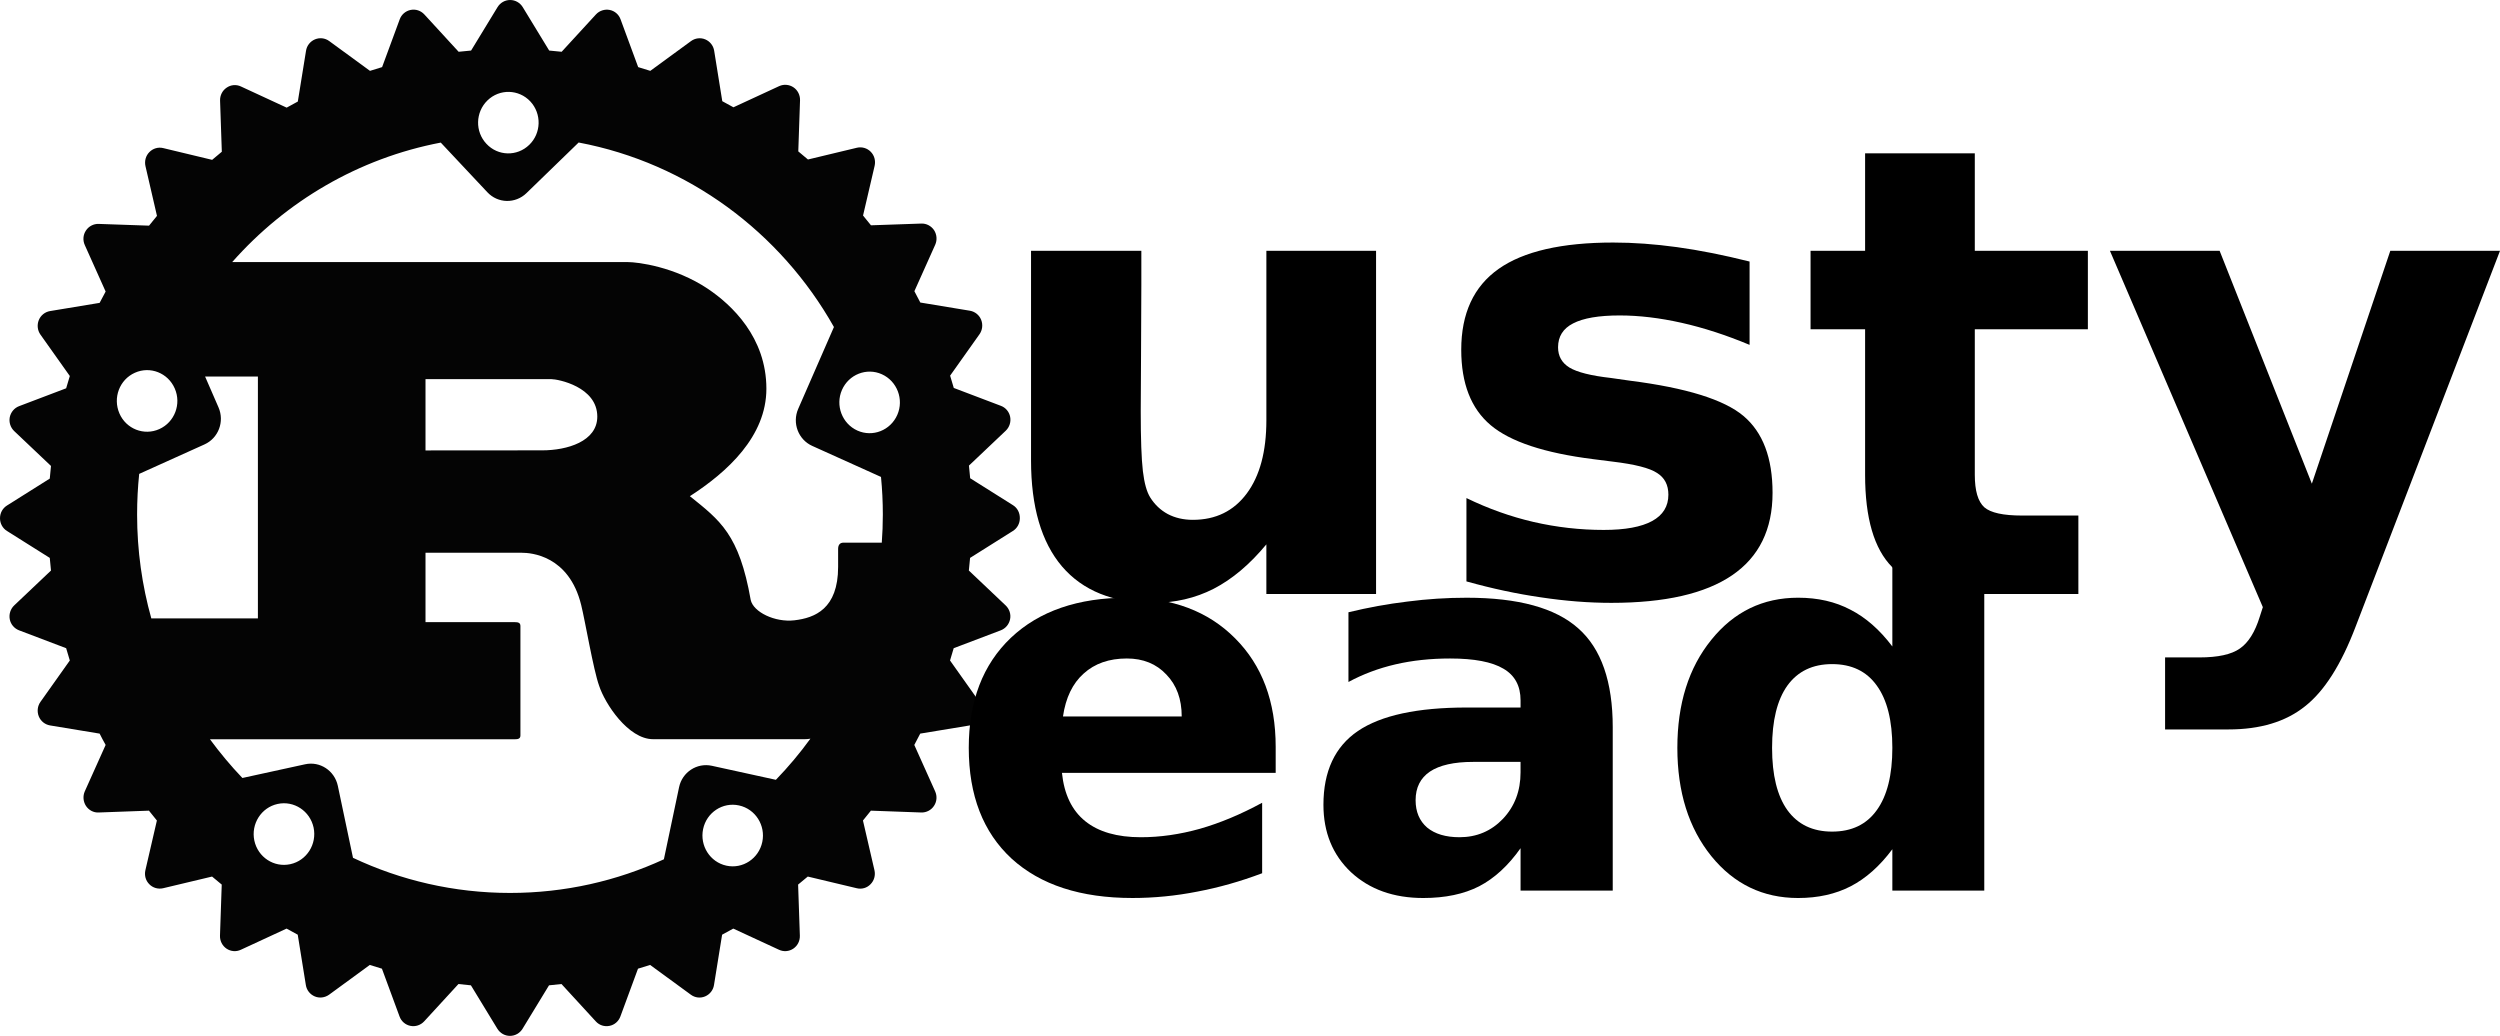
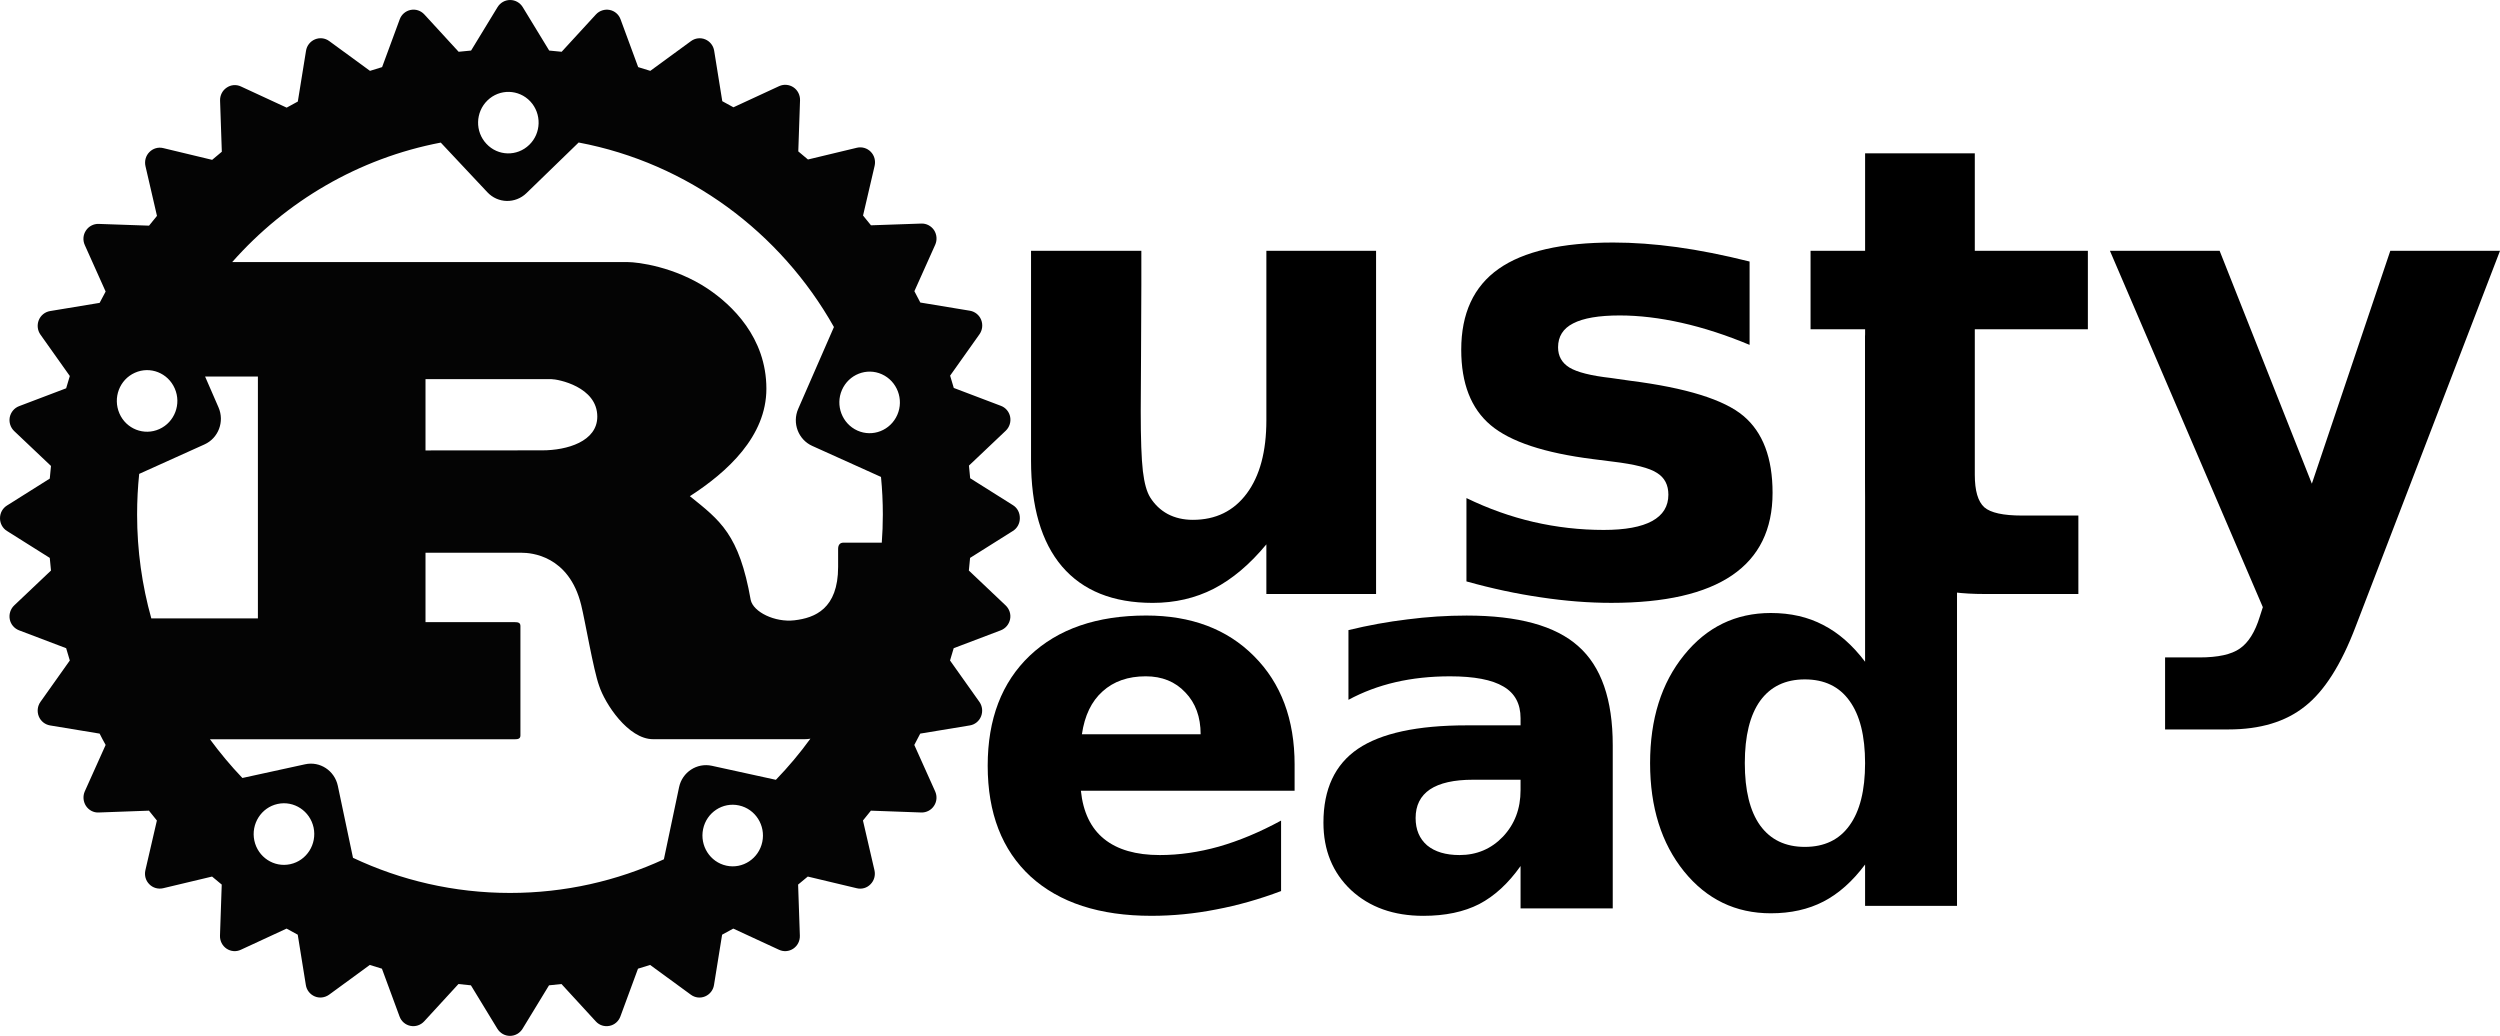
<svg xmlns="http://www.w3.org/2000/svg" version="1.1" id="Layer_1" x="0px" y="0px" viewBox="0 0 286.833 118.85" xml:space="preserve" width="286.833" height="118.85">
  <defs id="defs1066" />
  <style type="text/css" id="style1053">
	.st0{fill:#040404;}
	.st1{font-family:'Arial-Black';}
	.st2{font-size:72px;}
	.st3{font-size:60px;}
</style>
  <g id="IUotib.tif" transform="translate(-5.93,-10.95)">
</g>
  <g id="g1057" transform="translate(-5.93,-10.95)">
    <path id="path3_1_" class="st0" d="m 122.15,68.91 -4.91,-3.09 c -0.04,-0.49 -0.09,-0.97 -0.14,-1.45 l 4.22,-4 c 0.43,-0.41 0.62,-1.01 0.51,-1.59 -0.11,-0.58 -0.52,-1.07 -1.07,-1.27 l -5.4,-2.05 c -0.14,-0.47 -0.28,-0.95 -0.42,-1.41 l 3.37,-4.75 c 0.34,-0.48 0.41,-1.11 0.19,-1.66 -0.22,-0.55 -0.71,-0.94 -1.29,-1.04 l -5.69,-0.94 c -0.22,-0.44 -0.45,-0.87 -0.68,-1.3 l 2.39,-5.33 c 0.24,-0.54 0.19,-1.17 -0.13,-1.67 -0.33,-0.49 -0.88,-0.78 -1.46,-0.76 l -5.78,0.2 c -0.3,-0.38 -0.6,-0.75 -0.91,-1.12 l 1.33,-5.71 c 0.13,-0.58 -0.03,-1.19 -0.45,-1.61 -0.41,-0.42 -1.01,-0.59 -1.58,-0.46 l -5.62,1.35 C 98.27,28.94 97.9,28.63 97.52,28.32 l 0.2,-5.86 c 0.02,-0.59 -0.26,-1.16 -0.75,-1.49 -0.49,-0.33 -1.11,-0.38 -1.64,-0.14 l -5.25,2.43 c -0.42,-0.24 -0.85,-0.47 -1.28,-0.7 l -0.93,-5.78 c -0.09,-0.59 -0.48,-1.08 -1.02,-1.31 -0.54,-0.23 -1.16,-0.15 -1.63,0.19 l -4.68,3.42 c -0.46,-0.15 -0.92,-0.29 -1.39,-0.43 l -2.02,-5.48 c -0.2,-0.56 -0.68,-0.97 -1.25,-1.08 -0.57,-0.11 -1.17,0.08 -1.57,0.51 l -3.94,4.29 c -0.48,-0.05 -0.95,-0.1 -1.43,-0.14 L 65.9,11.76 c -0.31,-0.5 -0.85,-0.81 -1.44,-0.81 -0.59,0 -1.13,0.31 -1.44,0.81 l -3.04,4.99 c -0.48,0.04 -0.96,0.09 -1.43,0.14 L 54.61,12.6 c -0.4,-0.43 -0.99,-0.63 -1.57,-0.51 -0.58,0.12 -1.05,0.53 -1.25,1.08 l -2.02,5.48 c -0.47,0.14 -0.93,0.28 -1.39,0.43 L 43.7,15.66 c -0.48,-0.35 -1.09,-0.42 -1.64,-0.19 -0.54,0.23 -0.93,0.72 -1.02,1.31 L 40.1,22.6 c -0.43,0.23 -0.85,0.46 -1.28,0.7 l -5.25,-2.43 c -0.53,-0.25 -1.15,-0.2 -1.64,0.14 -0.49,0.33 -0.77,0.89 -0.75,1.49 l 0.2,5.86 c -0.37,0.3 -0.74,0.61 -1.11,0.93 l -5.62,-1.35 c -0.57,-0.14 -1.17,0.04 -1.58,0.46 -0.42,0.42 -0.58,1.03 -0.45,1.61 l 1.32,5.71 c -0.31,0.37 -0.61,0.74 -0.91,1.12 l -5.78,-0.2 c -0.58,-0.02 -1.14,0.27 -1.46,0.76 -0.33,0.49 -0.38,1.12 -0.13,1.67 l 2.39,5.33 c -0.23,0.43 -0.46,0.86 -0.69,1.3 l -5.69,0.94 c -0.58,0.1 -1.07,0.49 -1.29,1.04 -0.22,0.55 -0.15,1.18 0.19,1.66 l 3.37,4.75 c -0.15,0.47 -0.29,0.94 -0.42,1.41 l -5.4,2.05 C 7.57,57.76 7.17,58.24 7.05,58.82 6.94,59.4 7.13,60 7.56,60.41 l 4.22,4 c -0.05,0.48 -0.1,0.97 -0.14,1.45 l -4.91,3.09 c -0.5,0.31 -0.8,0.86 -0.8,1.46 0,0.6 0.3,1.15 0.8,1.46 l 4.91,3.09 c 0.04,0.49 0.09,0.97 0.14,1.45 l -4.22,4 C 7.13,80.82 6.94,81.42 7.05,82 c 0.11,0.58 0.52,1.06 1.07,1.27 l 5.4,2.05 c 0.13,0.47 0.28,0.95 0.42,1.41 l -3.37,4.75 c -0.34,0.48 -0.41,1.11 -0.19,1.66 0.22,0.55 0.71,0.94 1.29,1.04 l 5.69,0.94 c 0.22,0.44 0.45,0.87 0.69,1.3 l -2.39,5.32 c -0.24,0.54 -0.19,1.17 0.13,1.67 0.33,0.5 0.88,0.79 1.46,0.76 l 5.77,-0.21 c 0.3,0.38 0.6,0.75 0.91,1.13 l -1.32,5.71 c -0.13,0.58 0.03,1.18 0.45,1.6 0.41,0.42 1.01,0.59 1.58,0.46 l 5.62,-1.34 c 0.37,0.32 0.74,0.62 1.11,0.92 l -0.2,5.86 c -0.02,0.59 0.26,1.16 0.75,1.49 0.49,0.33 1.11,0.38 1.64,0.13 l 5.25,-2.43 c 0.42,0.24 0.85,0.47 1.28,0.7 l 0.93,5.77 c 0.09,0.59 0.48,1.08 1.02,1.31 0.54,0.23 1.16,0.15 1.64,-0.19 l 4.68,-3.42 c 0.46,0.15 0.93,0.29 1.39,0.43 l 2.02,5.48 c 0.2,0.56 0.68,0.97 1.25,1.08 0.57,0.12 1.17,-0.08 1.57,-0.51 l 3.94,-4.29 c 0.48,0.06 0.95,0.1 1.43,0.15 l 3.04,4.99 c 0.31,0.5 0.85,0.81 1.44,0.81 0.59,0 1.13,-0.31 1.44,-0.81 L 68.92,124 c 0.48,-0.04 0.96,-0.09 1.43,-0.15 l 3.94,4.29 c 0.4,0.44 0.99,0.63 1.57,0.51 0.58,-0.11 1.05,-0.53 1.25,-1.08 l 2.02,-5.48 c 0.47,-0.14 0.93,-0.28 1.39,-0.43 l 4.68,3.42 c 0.48,0.35 1.09,0.42 1.63,0.19 0.54,-0.23 0.93,-0.72 1.02,-1.31 l 0.93,-5.77 c 0.43,-0.23 0.85,-0.46 1.28,-0.7 l 5.25,2.43 c 0.53,0.25 1.15,0.2 1.64,-0.13 0.49,-0.33 0.77,-0.89 0.75,-1.49 l -0.2,-5.86 c 0.37,-0.3 0.74,-0.61 1.11,-0.92 l 5.62,1.34 c 0.57,0.14 1.17,-0.03 1.58,-0.46 0.42,-0.42 0.58,-1.03 0.45,-1.6 l -1.32,-5.71 c 0.31,-0.37 0.61,-0.74 0.91,-1.13 l 5.78,0.21 c 0.58,0.02 1.14,-0.27 1.46,-0.76 0.33,-0.49 0.38,-1.12 0.13,-1.67 l -2.39,-5.32 c 0.23,-0.43 0.46,-0.86 0.68,-1.3 l 5.69,-0.94 c 0.58,-0.09 1.07,-0.49 1.29,-1.04 0.22,-0.55 0.15,-1.18 -0.19,-1.66 l -3.37,-4.75 c 0.15,-0.47 0.29,-0.94 0.42,-1.41 l 5.4,-2.05 c 0.55,-0.21 0.95,-0.69 1.07,-1.27 0.12,-0.58 -0.08,-1.18 -0.51,-1.59 l -4.22,-4 c 0.05,-0.48 0.1,-0.97 0.14,-1.45 l 4.91,-3.09 c 0.5,-0.31 0.8,-0.86 0.8,-1.46 0.01,-0.63 -0.29,-1.19 -0.79,-1.5 z m -32.88,41.36 c -1.88,-0.41 -3.07,-2.29 -2.67,-4.2 0.4,-1.91 2.25,-3.12 4.12,-2.71 1.88,0.41 3.07,2.29 2.67,4.19 -0.4,1.91 -2.25,3.13 -4.12,2.72 z M 87.6,98.81 c -1.71,-0.37 -3.4,0.73 -3.76,2.47 l -1.74,8.26 c -5.38,2.48 -11.36,3.86 -17.65,3.86 -6.44,0 -12.55,-1.45 -18.02,-4.03 l -1.74,-8.26 c -0.37,-1.74 -2.05,-2.85 -3.76,-2.47 l -7.19,1.57 c -1.33,-1.39 -2.57,-2.88 -3.72,-4.44 h 34.96 c 0.4,0 0.66,-0.07 0.66,-0.44 V 82.77 c 0,-0.37 -0.26,-0.44 -0.66,-0.44 H 54.75 v -7.96 h 11.06 c 1.01,0 5.4,0.29 6.8,5.99 0.44,1.75 1.4,7.45 2.06,9.27 0.66,2.04 3.33,6.13 6.19,6.13 h 17.42 c 0.2,0 0.41,-0.02 0.63,-0.06 -1.21,1.67 -2.53,3.24 -3.96,4.72 z M 39.24,110.1 c -1.88,0.41 -3.72,-0.8 -4.13,-2.71 -0.4,-1.91 0.79,-3.79 2.67,-4.2 1.88,-0.41 3.72,0.81 4.13,2.71 0.4,1.91 -0.79,3.79 -2.67,4.2 z M 25.98,55.52 c 0.78,1.78 -0.01,3.87 -1.77,4.66 -1.75,0.79 -3.81,-0.01 -4.58,-1.8 -0.77,-1.79 0.01,-3.87 1.77,-4.66 1.75,-0.79 3.8,0.01 4.58,1.8 z m -4.08,9.8 7.49,-3.38 c 1.6,-0.72 2.32,-2.62 1.61,-4.25 l -1.54,-3.54 h 6.06 V 81.9 H 23.29 c -1.06,-3.79 -1.63,-7.78 -1.63,-11.91 0,-1.58 0.08,-3.14 0.24,-4.67 z m 32.85,-2.69 v -8.18 h 14.44 c 0.75,0 5.27,0.87 5.27,4.3 0,2.85 -3.47,3.87 -6.32,3.87 z m 52.47,7.36 c 0,1.08 -0.04,2.16 -0.12,3.22 h -4.39 c -0.44,0 -0.62,0.29 -0.62,0.73 v 2.05 c 0,4.82 -2.68,5.86 -5.02,6.13 -2.23,0.26 -4.71,-0.95 -5.01,-2.34 -1.32,-7.52 -3.51,-9.12 -6.98,-11.9 4.3,-2.77 8.78,-6.86 8.78,-12.33 0,-5.91 -3.99,-9.63 -6.71,-11.46 -3.82,-2.55 -8.05,-3.07 -9.19,-3.07 H 32.57 C 38.73,34.05 47.07,29.11 56.5,27.31 l 5.35,5.7 c 1.21,1.29 3.21,1.33 4.48,0.1 l 5.99,-5.81 c 12.55,2.37 23.17,10.3 29.29,21.17 l -4.1,9.39 c -0.71,1.63 0.01,3.53 1.61,4.25 l 7.89,3.56 c 0.14,1.43 0.21,2.86 0.21,4.32 z M 61.86,22.47 c 1.39,-1.35 3.59,-1.29 4.91,0.11 1.32,1.41 1.27,3.65 -0.12,4.99 -1.39,1.35 -3.59,1.3 -4.91,-0.12 -1.32,-1.4 -1.27,-3.63 0.12,-4.98 z m 40.67,33.22 c 0.78,-1.78 2.83,-2.59 4.58,-1.8 1.75,0.79 2.55,2.88 1.77,4.66 -0.78,1.78 -2.83,2.59 -4.58,1.8 -1.75,-0.79 -2.55,-2.88 -1.77,-4.66 z" />
  </g>
-   <g aria-label="usty" transform="translate(112.6691,68.1505)" id="text1059" style="font-size:72px;font-family:Arial-Black" class="st1 st2">
-     <path d="M 5.625,-15.328 V -39.375 h 12.656 v 3.938 q 0,3.199 -0.035,8.051 -0.035,4.816 -0.035,6.434 0,4.746 0.246,6.855 0.246,2.074 0.844,3.023 0.773,1.23 2.004,1.898 1.266,0.668 2.883,0.668 3.938,0 6.188,-3.023 2.25,-3.023 2.25,-8.402 V -39.375 H 45.211 V 0 H 32.625 V -5.695 Q 29.777,-2.25 26.578,-0.598 23.414,1.02 19.582,1.02 q -6.82,0 -10.406,-4.184 Q 5.625,-7.348 5.625,-15.328 Z" style="font-style:normal;font-variant:normal;font-weight:bold;font-stretch:normal;font-family:Arial-Black;-inkscape-font-specification:'Arial-Black Bold'" id="path1635" />
-     <path d="m 88.066,-38.145 v 9.562 q -4.043,-1.688 -7.805,-2.531 -3.762,-0.844 -7.102,-0.844 -3.586,0 -5.344,0.914 -1.723,0.879 -1.723,2.742 0,1.512 1.301,2.32 1.336,0.809 4.746,1.195 l 2.215,0.316 q 9.668,1.23 13.008,4.043 3.34,2.812 3.34,8.824 0,6.293 -4.641,9.457 -4.641,3.164 -13.852,3.164 -3.902,0 -8.086,-0.633 -4.148,-0.598 -8.543,-1.828 v -9.562 q 3.762,1.828 7.699,2.742 3.973,0.914 8.051,0.914 3.691,0 5.555,-1.02 Q 78.75,-9.387 78.75,-11.391 q 0,-1.688 -1.301,-2.496 -1.266,-0.844 -5.098,-1.301 l -2.215,-0.281 q -8.402,-1.055 -11.777,-3.902 -3.375,-2.848 -3.375,-8.648 0,-6.258 4.289,-9.281 4.289,-3.023 13.148,-3.023 3.48,0 7.312,0.527 3.832,0.527 8.332,1.652 z" style="font-style:normal;font-variant:normal;font-weight:bold;font-stretch:normal;font-family:Arial-Black;-inkscape-font-specification:'Arial-Black Bold'" id="path1637" />
-     <path d="M 113.906,-50.555 V -39.375 h 12.973 v 9 h -12.973 v 16.699 q 0,2.742 1.09,3.727 Q 116.086,-9 119.32,-9 h 6.469 v 9 h -10.793 q -7.453,0 -10.582,-3.094 -3.094,-3.129 -3.094,-10.582 V -30.375 H 95.062 v -9 h 6.258 v -11.18 z" style="font-style:normal;font-variant:normal;font-weight:bold;font-stretch:normal;font-family:Arial-Black;-inkscape-font-specification:'Arial-Black Bold'" id="path1639" />
-     <path d="m 129.41,-39.375 h 12.586 l 10.582,26.719 9,-26.719 h 12.586 L 157.605,3.727 q -2.496,6.574 -5.836,9.176 -3.305,2.637 -8.754,2.637 h -7.277 V 7.277 h 3.938 q 3.199,0 4.641,-1.02 1.477,-1.02 2.285,-3.656 l 0.352,-1.09 z" style="font-style:normal;font-variant:normal;font-weight:bold;font-stretch:normal;font-family:Arial-Black;-inkscape-font-specification:'Arial-Black Bold'" id="path1641" />
-   </g>
-   <g aria-label="ead" transform="translate(108.5701,102.1811)" id="text1061" style="font-size:60px;font-family:Arial-Black" class="st1 st3">
-     <path d="m 37.793,-16.494 v 2.988 H 13.271 q 0.381,3.691 2.666,5.537 2.285,1.846 6.387,1.846 3.311,0 6.768,-0.967 3.486,-0.996 7.148,-2.988 v 8.086 q -3.721,1.406 -7.441,2.109 -3.721,0.732 -7.441,0.732 -8.906,0 -13.857,-4.512 -4.922,-4.541 -4.922,-12.715 0,-8.027 4.834,-12.627 4.863,-4.6 13.359,-4.6 7.734,0 12.363,4.658 4.658,4.658 4.658,12.451 z m -10.781,-3.486 q 0,-2.988 -1.758,-4.805 -1.729,-1.846 -4.541,-1.846 -3.047,0 -4.951,1.729 -1.904,1.699 -2.373,4.922 z" style="font-style:normal;font-variant:normal;font-weight:bold;font-stretch:normal;font-family:Arial-Black;-inkscape-font-specification:'Arial-Black Bold'" id="path1644" />
-     <path d="m 60.439,-14.766 q -3.281,0 -4.951,1.113 -1.641,1.113 -1.641,3.281 0,1.992 1.318,3.135 1.348,1.113 3.721,1.113 2.959,0 4.98,-2.109 2.021,-2.139 2.021,-5.332 v -1.201 z m 16.025,-3.955 V 0 H 65.889 v -4.863 q -2.109,2.988 -4.746,4.365 -2.637,1.348 -6.416,1.348 -5.098,0 -8.291,-2.959 -3.164,-2.988 -3.164,-7.734 0,-5.771 3.955,-8.467 3.984,-2.695 12.48,-2.695 h 6.182 v -0.82 q 0,-2.49 -1.963,-3.633 -1.963,-1.172 -6.123,-1.172 -3.369,0 -6.27,0.674 -2.9,0.674 -5.391,2.021 v -7.998 q 3.369,-0.82 6.768,-1.23 3.398,-0.439 6.797,-0.439 8.877,0 12.803,3.516 3.955,3.486 3.955,11.367 z" style="font-style:normal;font-variant:normal;font-weight:bold;font-stretch:normal;font-family:Arial-Black;-inkscape-font-specification:'Arial-Black Bold'" id="path1646" />
-     <path d="m 108.545,-28.008 v -17.578 l 9.339,-1.63e-4 1.208,1.881 V 0 h -10.547 v -4.746 c -1.445,1.934 -3.037,3.35 -4.775,4.248 -1.738,0.898 -3.75,1.348 -6.035,1.348 -4.043,0 -7.363,-1.602 -9.961,-4.805 -2.598,-3.223 -3.896,-7.363 -3.896,-12.422 0,-5.059 1.299,-9.189 3.896,-12.393 2.598,-3.223 5.918,-4.834 9.961,-4.834 2.266,0 4.268,0.459 6.006,1.377 1.758,0.898 3.359,2.305 4.805,4.219 z m -6.914,21.24 c 2.246,0 3.955,-0.82 5.127,-2.461 1.191,-1.641 1.787,-4.023 1.787,-7.148 0,-3.125 -0.596,-5.508 -1.787,-7.148 -1.172,-1.641 -2.881,-2.461 -5.127,-2.461 -2.227,0 -3.936,0.82 -5.127,2.461 -1.172,1.641 -1.758,4.023 -1.758,7.148 0,3.125 0.586,5.508 1.758,7.148 1.191,1.641 2.9,2.461 5.127,2.461 z" style="font-style:normal;font-variant:normal;font-weight:bold;font-stretch:normal;font-family:Arial-Black;-inkscape-font-specification:'Arial-Black Bold'" id="path1648" />
-   </g>
+   <path d="M 118.294,52.822 V 28.776 h 12.656 v 3.938 q 0,3.199 -0.035,8.051 -0.035,4.816 -0.035,6.434 0,4.746 0.246,6.855 0.246,2.074 0.844,3.023 0.773,1.23 2.004,1.898 1.266,0.668 2.883,0.668 3.938,0 6.188,-3.023 2.25,-3.023 2.25,-8.402 V 28.776 h 12.586 v 39.375 H 145.294 v -5.695 q -2.848,3.445 -6.047,5.098 -3.164,1.617 -6.996,1.617 -6.82,0 -10.406,-4.184 -3.551,-4.184 -3.551,-12.164 z" style="font-style:normal;font-variant:normal;font-weight:bold;font-stretch:normal;font-size:72px;font-family:Arial-Black;-inkscape-font-specification:'Arial-Black Bold'" id="path1635" />
+   <path d="m 200.736,30.006 v 9.562 q -4.043,-1.688 -7.805,-2.531 -3.762,-0.844 -7.102,-0.844 -3.586,0 -5.344,0.914 -1.723,0.879 -1.723,2.742 0,1.512 1.301,2.32 1.336,0.809 4.746,1.195 l 2.215,0.316 q 9.668,1.23 13.008,4.043 3.34,2.812 3.34,8.824 0,6.293 -4.641,9.457 -4.641,3.164 -13.852,3.164 -3.902,0 -8.086,-0.633 -4.148,-0.598 -8.543,-1.828 v -9.562 q 3.762,1.828 7.699,2.742 3.973,0.914 8.051,0.914 3.691,0 5.555,-1.02 1.863,-1.02 1.863,-3.023 0,-1.688 -1.301,-2.496 -1.266,-0.844 -5.098,-1.301 l -2.215,-0.281 q -8.402,-1.055 -11.777,-3.902 -3.375,-2.848 -3.375,-8.648 0,-6.258 4.289,-9.281 4.289,-3.023 13.148,-3.023 3.48,0 7.312,0.527 3.832,0.527 8.332,1.652 z" style="font-style:normal;font-variant:normal;font-weight:bold;font-stretch:normal;font-size:72px;font-family:Arial-Black;-inkscape-font-specification:'Arial-Black Bold'" id="path1637" />
+   <path d="M 226.575,17.596 V 28.776 h 12.973 v 9 h -12.973 v 16.699 q 0,2.742 1.09,3.727 1.09,0.949 4.324,0.949 h 6.469 v 9 h -10.793 q -7.453,0 -10.582,-3.094 -3.094,-3.129 -3.094,-10.582 V 37.776 h -6.258 v -9 h 6.258 V 17.596 Z" style="font-style:normal;font-variant:normal;font-weight:bold;font-stretch:normal;font-size:72px;font-family:Arial-Black;-inkscape-font-specification:'Arial-Black Bold'" id="path1639" />
+   <path d="m 242.079,28.776 h 12.586 l 10.582,26.719 9,-26.719 h 12.586 l -16.559,43.102 q -2.496,6.574 -5.836,9.176 -3.305,2.637 -8.754,2.637 h -7.277 v -8.262 h 3.938 q 3.199,0 4.641,-1.02 1.477,-1.02 2.285,-3.656 l 0.352,-1.09 z" style="font-style:normal;font-variant:normal;font-weight:bold;font-stretch:normal;font-size:72px;font-family:Arial-Black;-inkscape-font-specification:'Arial-Black Bold'" id="path1641" />
+   <path d="m 148.534,87.732 v 2.988 h -24.521 q 0.381,3.691 2.666,5.537 2.285,1.846 6.387,1.846 3.311,0 6.768,-0.967 3.486,-0.996 7.148,-2.988 v 8.086 q -3.721,1.406 -7.441,2.109 -3.721,0.732 -7.441,0.732 -8.906,0 -13.857,-4.512 -4.922,-4.541 -4.922,-12.715 0,-8.027 4.834,-12.627 4.863,-4.6 13.359,-4.6 7.734,0 12.363,4.658 4.658,4.658 4.658,12.451 z m -10.781,-3.486 q 0,-2.988 -1.758,-4.805 -1.729,-1.846 -4.541,-1.846 -3.047,0 -4.951,1.729 -1.904,1.699 -2.373,4.922 z" style="font-style:normal;font-variant:normal;font-weight:bold;font-stretch:normal;font-size:60px;font-family:Arial-Black;-inkscape-font-specification:'Arial-Black Bold'" id="path1644" />
+   <path d="m 169.01,89.461 q -3.281,0 -4.951,1.113 -1.641,1.113 -1.641,3.281 0,1.992 1.318,3.135 1.348,1.113 3.721,1.113 2.959,0 4.98,-2.109 2.021,-2.139 2.021,-5.332 v -1.201 z m 16.025,-3.955 v 18.721 h -10.576 v -4.863 q -2.109,2.988 -4.746,4.365 -2.637,1.348 -6.416,1.348 -5.098,0 -8.291,-2.959 -3.164,-2.988 -3.164,-7.734 0,-5.771 3.955,-8.467 3.984,-2.695 12.48,-2.695 h 6.182 v -0.82 q 0,-2.49 -1.963,-3.633 -1.963,-1.172 -6.123,-1.172 -3.369,0 -6.27,0.674 -2.9,0.674 -5.391,2.021 v -7.998 q 3.369,-0.82 6.768,-1.23 3.398,-0.439 6.797,-0.439 8.877,0 12.803,3.516 3.955,3.486 3.955,11.367 z" style="font-style:normal;font-variant:normal;font-weight:bold;font-stretch:normal;font-size:60px;font-family:Arial-Black;-inkscape-font-specification:'Arial-Black Bold'" id="path1646" />
+   <path d="M 213.987,75.927 V 38.349 l 9.339,20 1.208,1.881 v 43.705 h -10.547 v -4.746 c -1.445,1.934 -3.037,3.35 -4.775,4.248 -1.738,0.898 -3.75,1.348 -6.035,1.348 -4.043,0 -7.363,-1.602 -9.961,-4.805 -2.598,-3.223 -3.896,-7.363 -3.896,-12.422 0,-5.059 1.299,-9.189 3.896,-12.393 2.598,-3.223 5.918,-4.834 9.961,-4.834 2.266,0 4.268,0.459 6.006,1.377 1.758,0.898 3.359,2.305 4.805,4.219 z m -6.914,21.24 c 2.246,0 3.955,-0.82 5.127,-2.461 1.191,-1.641 1.787,-4.023 1.787,-7.148 0,-3.125 -0.596,-5.508 -1.787,-7.148 -1.172,-1.641 -2.881,-2.461 -5.127,-2.461 -2.227,0 -3.936,0.82 -5.127,2.461 -1.172,1.641 -1.758,4.023 -1.758,7.148 0,3.125 0.586,5.508 1.758,7.148 1.191,1.641 2.9,2.461 5.127,2.461 z" style="font-style:normal;font-variant:normal;font-weight:bold;font-stretch:normal;font-size:60px;font-family:Arial-Black;-inkscape-font-specification:'Arial-Black Bold'" id="path1648" />
</svg>
